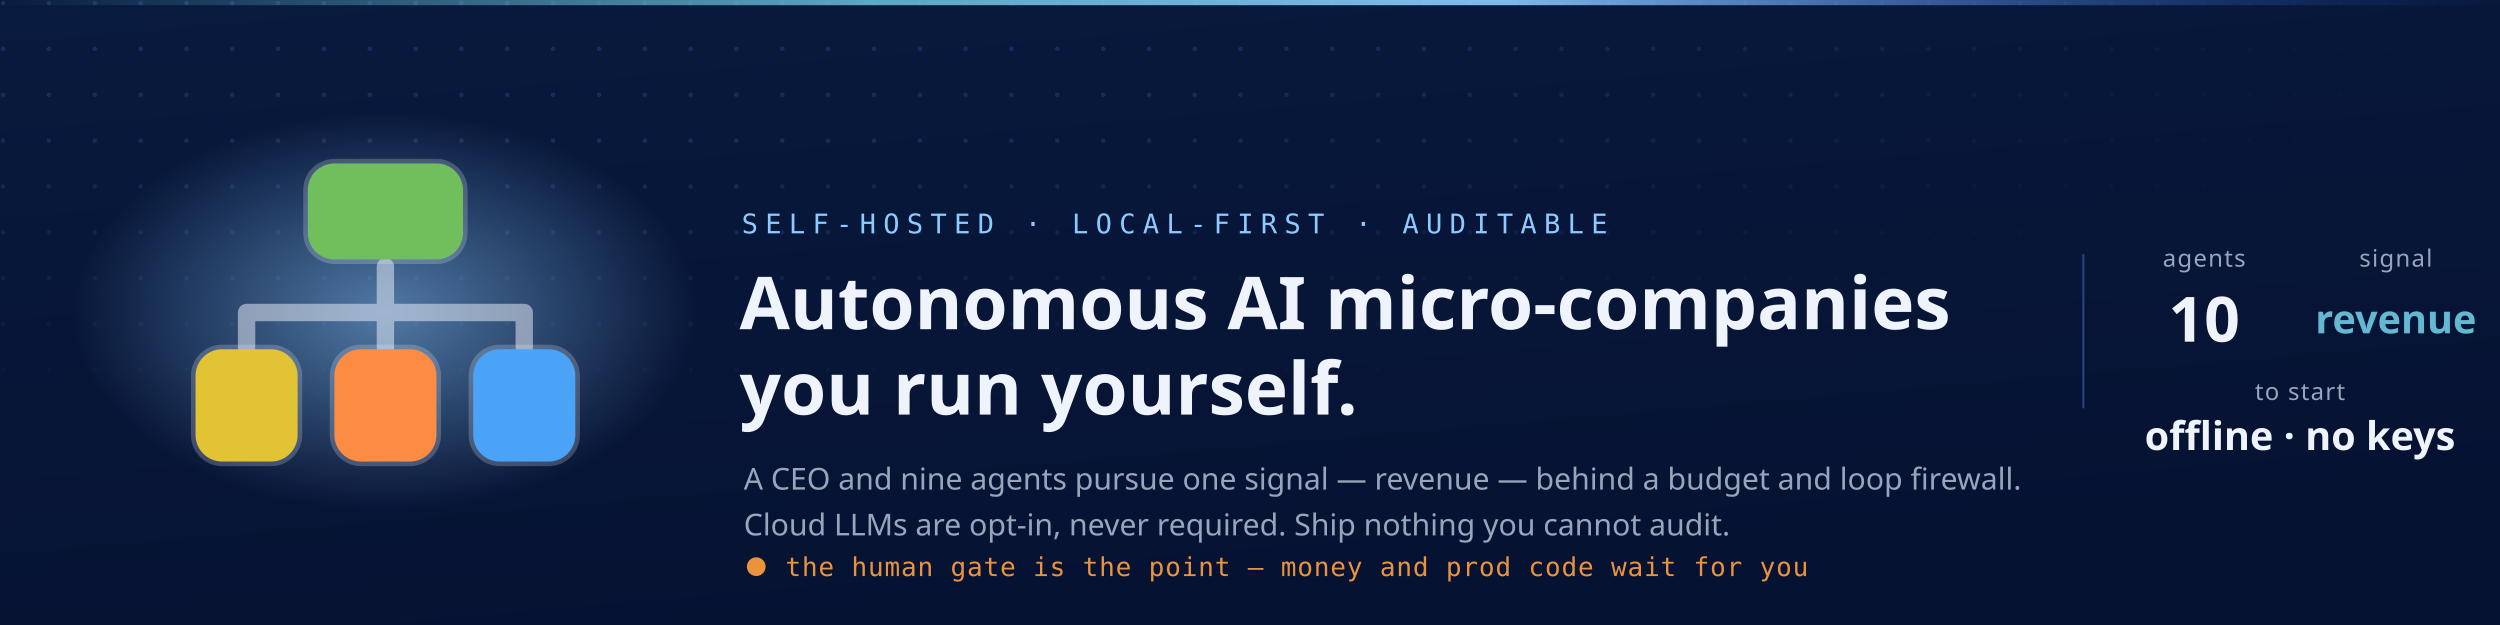
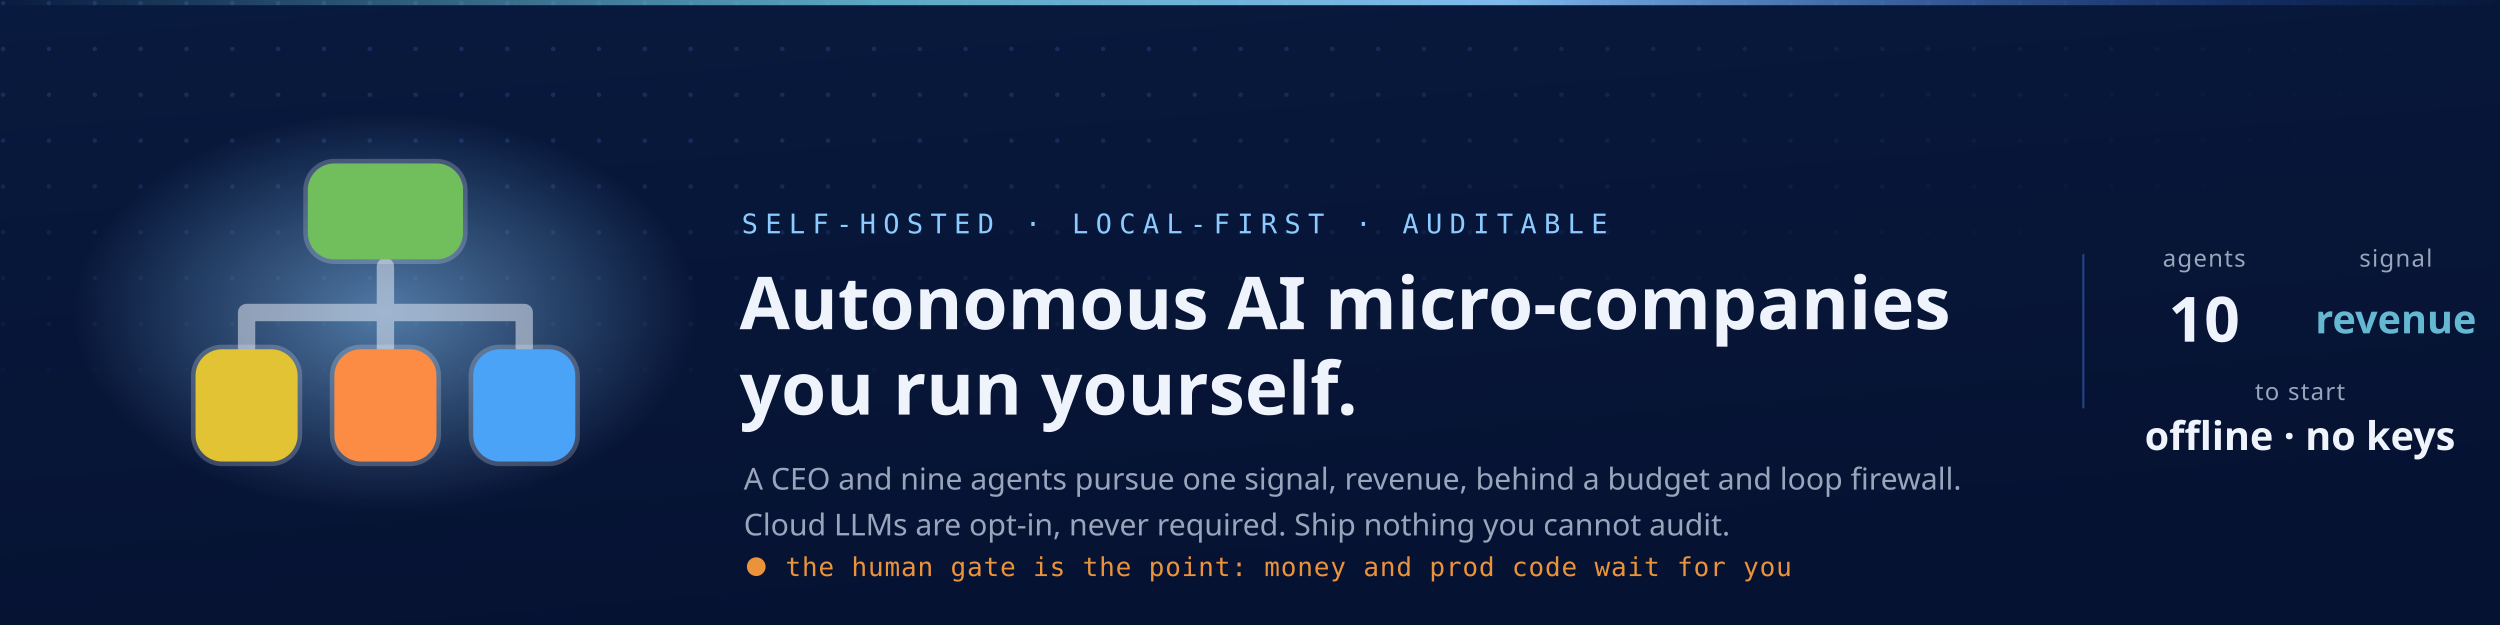
- <svg xmlns="http://www.w3.org/2000/svg" viewBox="0 0 1200 300" role="img" aria-label="corparius — self-hosted autonomous AI micro-companies">
+ <svg xmlns="http://www.w3.org/2000/svg" viewBox="0 0 1200 300" role="img" aria-label="corparius: self-hosted autonomous AI micro-companies">
  <defs>
    <linearGradient id="bg" x1="0" y1="0" x2="0.35" y2="1">
      <stop offset="0" stop-color="#081A3E" />
      <stop offset="1" stop-color="#061232" />
    </linearGradient>
    <radialGradient id="halo" cx="0.5" cy="0.5" r="0.5">
      <stop offset="0" stop-color="#8CCBFF" stop-opacity="0.55" />
      <stop offset="1" stop-color="#8CCBFF" stop-opacity="0" />
    </radialGradient>
    <linearGradient id="beam" x1="0" y1="0" x2="1" y2="0">
      <stop offset="0" stop-color="#64B8D2" stop-opacity="0" />
      <stop offset="0.35" stop-color="#64B8D2" stop-opacity="0.9" />
      <stop offset="0.6" stop-color="#8CCBFF" stop-opacity="0.9" />
      <stop offset="1" stop-color="#2456D3" stop-opacity="0" />
    </linearGradient>
    <pattern id="dots" width="22" height="22" patternUnits="userSpaceOnUse">
      <circle cx="1.5" cy="1.5" r="1.1" fill="#537CD6" />
    </pattern>
    <radialGradient id="dmask" cx="0.24" cy="-0.05" r="1.05">
      <stop offset="0.28" stop-color="#fff" />
      <stop offset="0.72" stop-color="#000" />
    </radialGradient>
    <mask id="fade">
      <rect width="1200" height="300" fill="url(#dmask)" />
    </mask>
  </defs>
  <rect width="1200" height="300" fill="url(#bg)" />
  <rect width="1200" height="300" fill="url(#dots)" opacity="0.20" mask="url(#fade)" />
  <rect width="1200" height="2.5" fill="url(#beam)" />
  <ellipse cx="185" cy="150" rx="150" ry="96" fill="url(#halo)" />
  <g transform="translate(87.0,71.6) scale(4.9)">
    <path d="M20 11.5v4.5M6.4 16h27.2M6.4 16v3.4M20 16v3.4M33.6 16v3.4" stroke="#EFF4FC" stroke-width="1.7" stroke-linecap="round" stroke-linejoin="round" opacity="0.5" fill="none" />
    <g stroke="#EFF4FC" stroke-width="0.9" stroke-opacity="0.22" paint-order="stroke fill">
      <rect x="12.4" y="1.4" width="15.2" height="9.4" rx="2.6" fill="#70bf5c" />
      <rect x="1.4" y="19.6" width="10" height="11" rx="2.6" fill="#e1c333" />
      <rect x="15" y="19.6" width="10" height="11" rx="2.6" fill="#fc8c44" />
      <rect x="28.6" y="19.6" width="10" height="11" rx="2.6" fill="#4aa3f7" />
    </g>
  </g>
  <text x="356" y="112" font-family="ui-monospace,'SFMono-Regular',Menlo,Consolas,monospace" font-size="13" letter-spacing="3.5" fill="#8CCBFF">SELF-HOSTED · LOCAL-FIRST · AUDITABLE</text>
  <text x="355" y="158" font-family="'Segoe UI',system-ui,-apple-system,sans-serif" font-size="35" font-weight="700" fill="#EFF4FC">Autonomous AI micro-companies</text>
  <text x="355" y="199" font-family="'Segoe UI',system-ui,-apple-system,sans-serif" font-size="35" font-weight="700" fill="#EFF4FC">you run yourself.</text>
-   <text x="357" y="235" font-family="'Segoe UI',system-ui,-apple-system,sans-serif" font-size="14.5" fill="#9AA5BB">A CEO and nine agents pursue one signal — revenue — behind a budget and loop firewall.</text>
+   <text x="357" y="235" font-family="'Segoe UI',system-ui,-apple-system,sans-serif" font-size="14.5" fill="#9AA5BB">A CEO and nine agents pursue one signal, revenue, behind a budget and loop firewall.</text>
  <text x="357" y="257" font-family="'Segoe UI',system-ui,-apple-system,sans-serif" font-size="14.5" fill="#9AA5BB">Cloud LLMs are opt-in, never required. Ship nothing you cannot audit.</text>
  <g transform="translate(357,272)">
    <circle cx="6" cy="0" r="4.5" fill="#EB933B" />
-     <text x="20" y="4.5" font-family="ui-monospace,'SFMono-Regular',Menlo,Consolas,monospace" font-size="12.5" letter-spacing="0.4" fill="#EB933B">the human gate is the point — money and prod code wait for you</text>
+     <text x="20" y="4.5" font-family="ui-monospace,'SFMono-Regular',Menlo,Consolas,monospace" font-size="12.5" letter-spacing="0.4" fill="#EB933B">the human gate is the point: money and prod code wait for you</text>
  </g>
  <g font-family="'Segoe UI',system-ui,sans-serif" text-anchor="middle">
    <line x1="1000" y1="122" x2="1000" y2="196" stroke="#254387" stroke-width="1" />
    <text x="1058" y="128" font-size="11.5" letter-spacing="0.6" fill="#9AA5BB">agents</text>
    <text x="1058" y="164" font-size="30" font-weight="700" fill="#EFF4FC">10</text>
    <text x="1150" y="128" font-size="11.5" letter-spacing="0.6" fill="#9AA5BB">signal</text>
    <text x="1150" y="160" font-size="19" font-weight="700" fill="#64B8D2">revenue</text>
    <text x="1104" y="192" font-size="11.5" letter-spacing="0.6" fill="#9AA5BB">to start</text>
    <text x="1104" y="216" font-size="19" font-weight="700" fill="#EFF4FC">offline · no keys</text>
  </g>
</svg>
